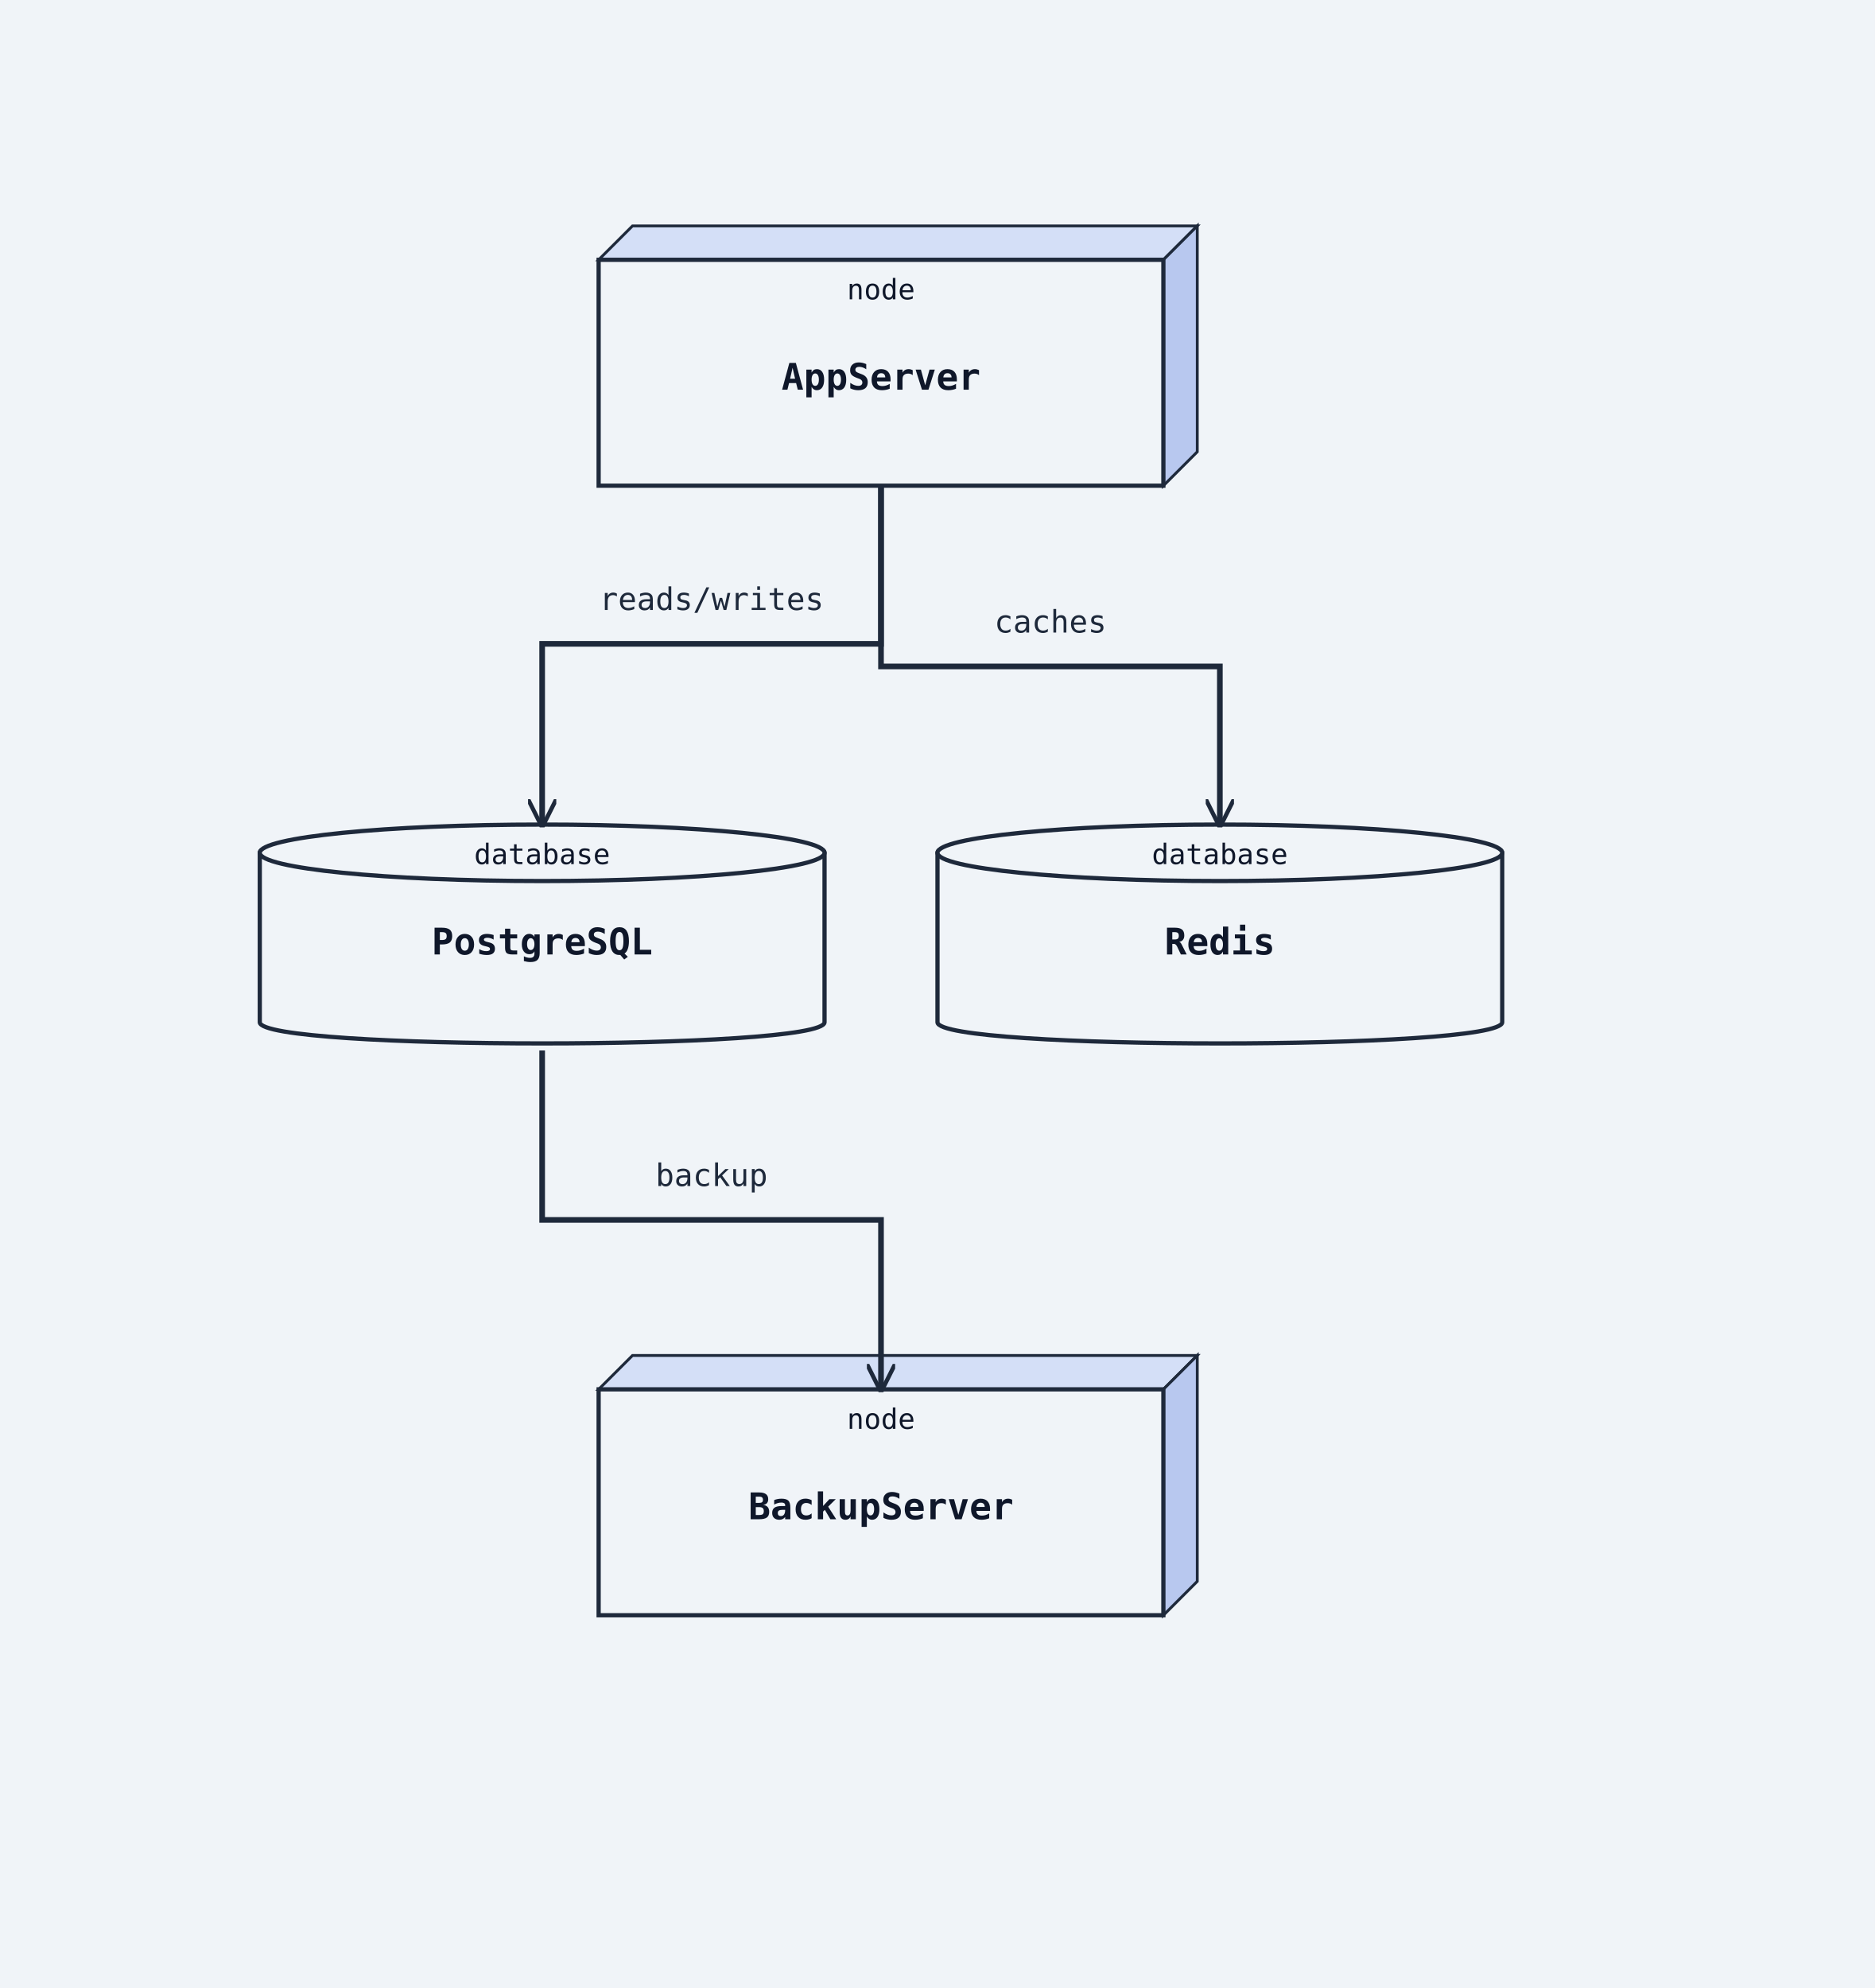
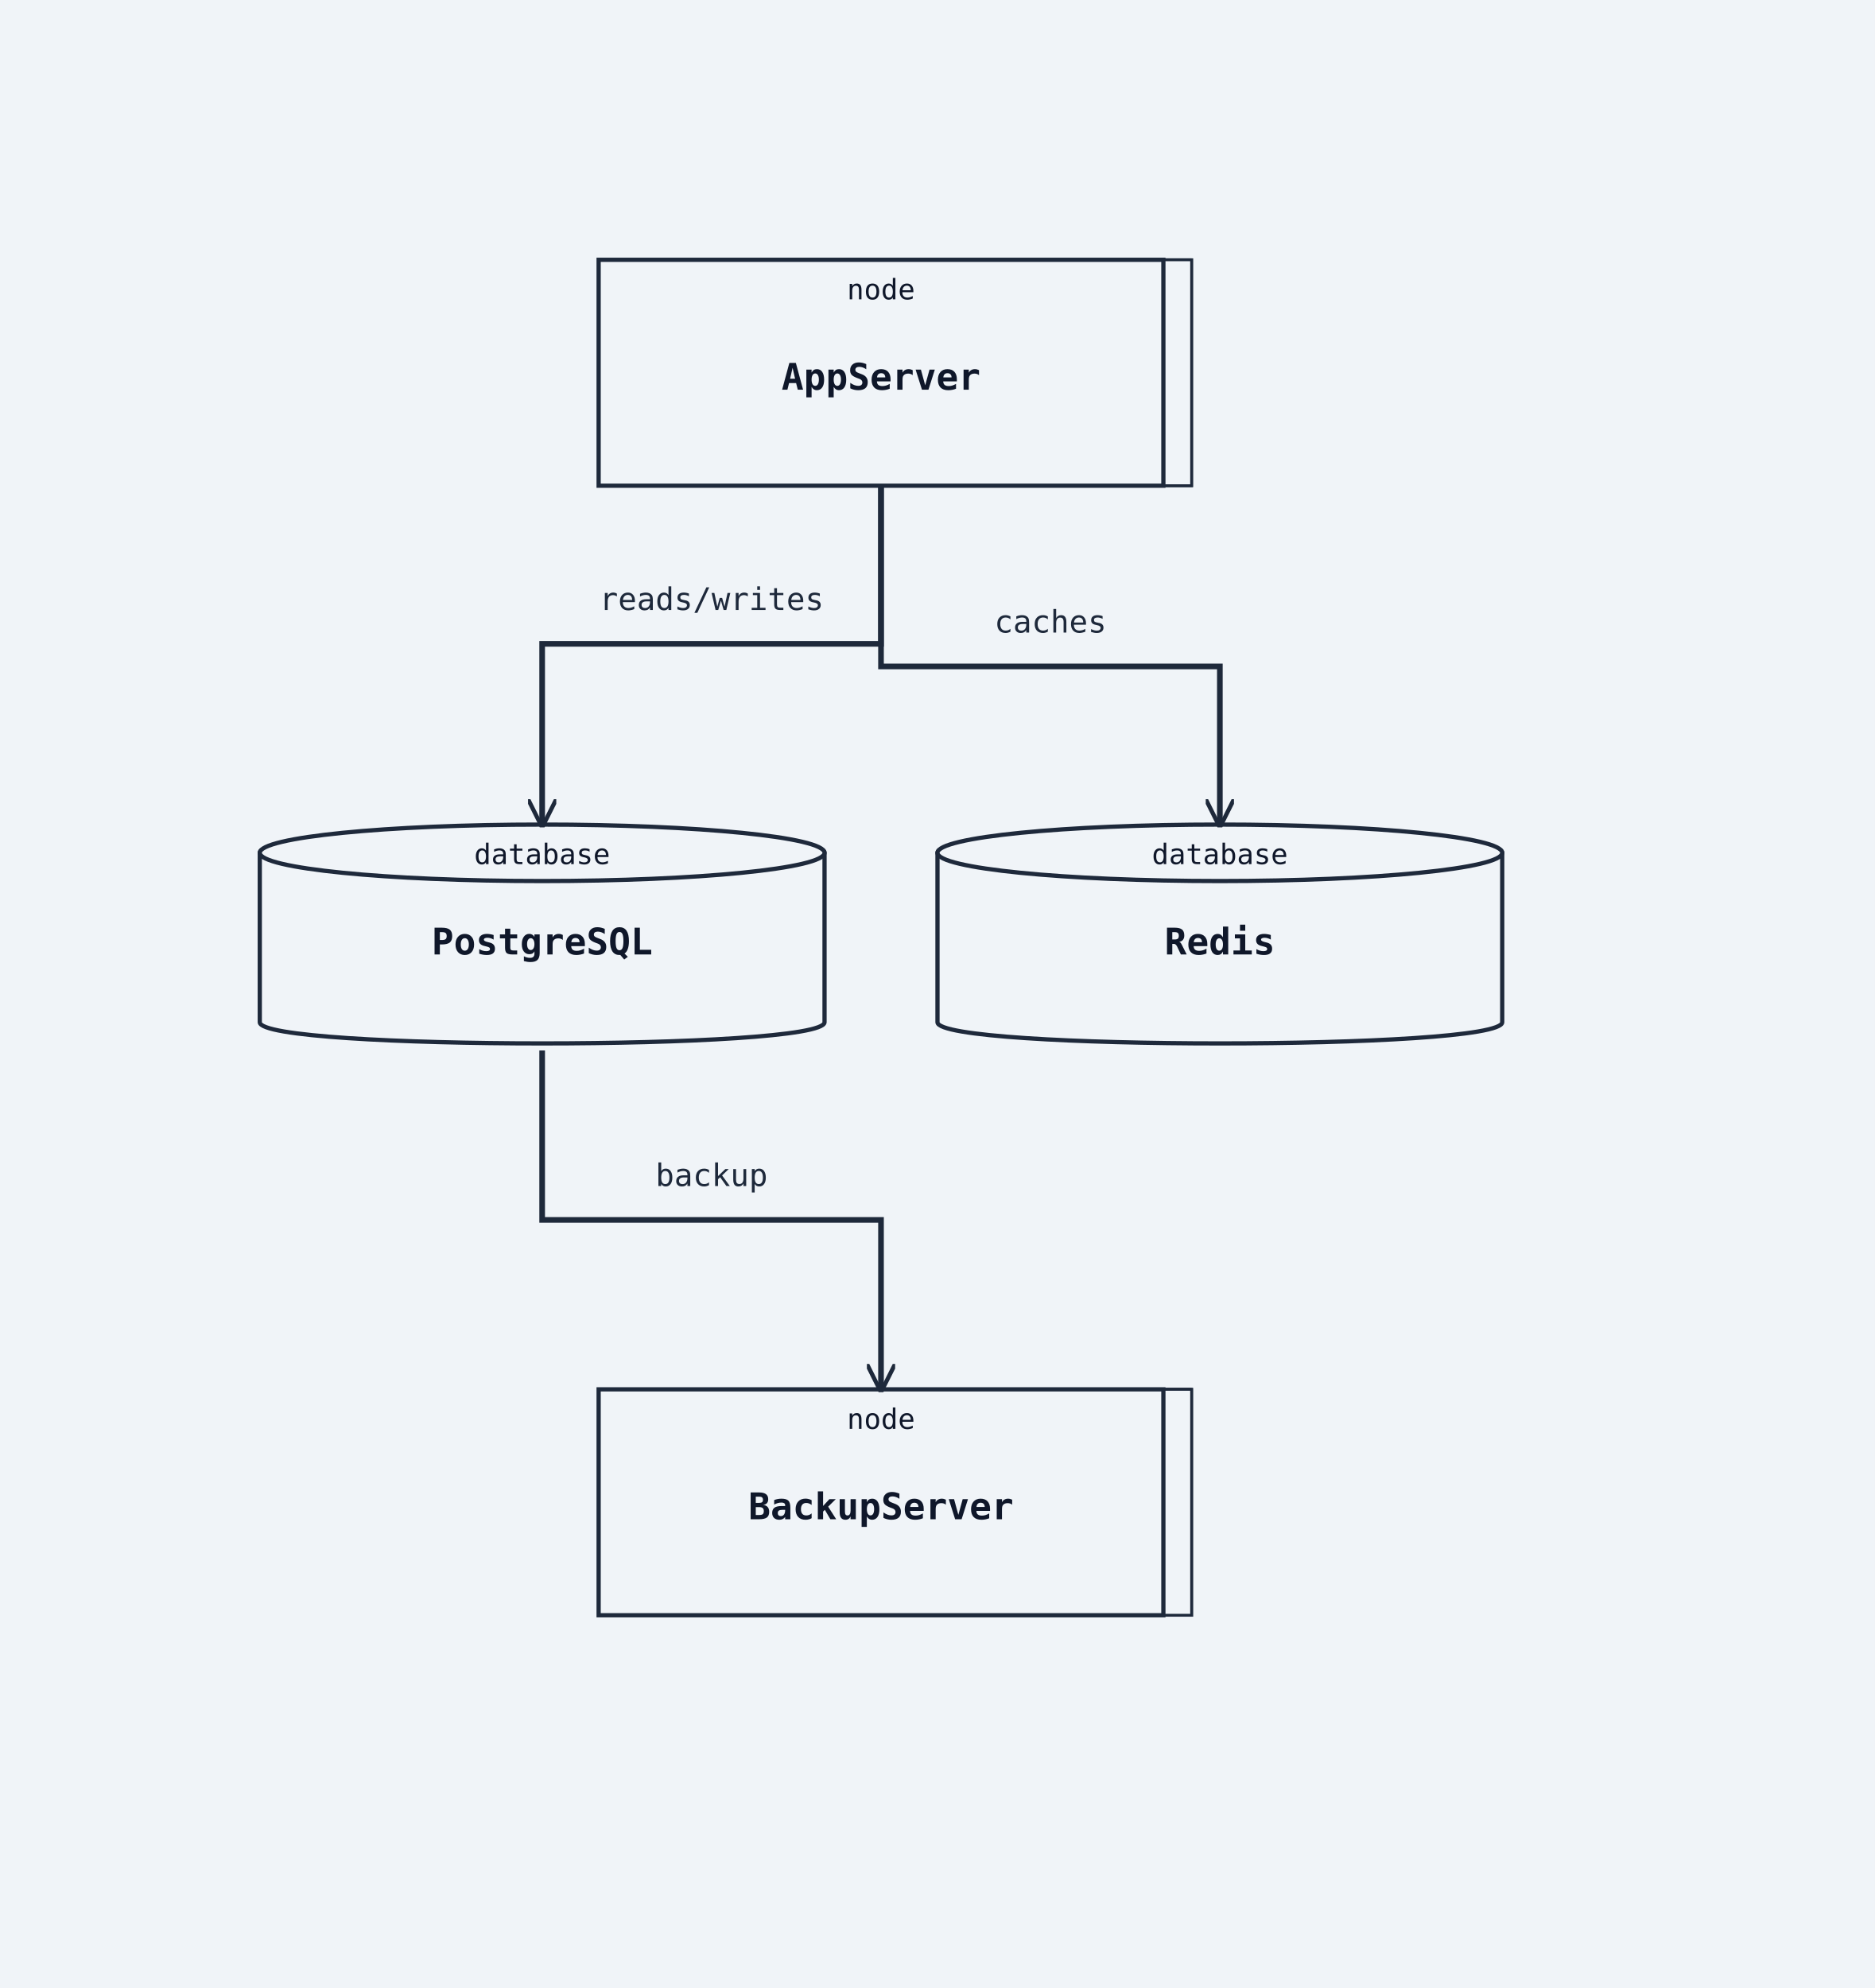
<svg xmlns="http://www.w3.org/2000/svg" width="664" height="704" viewBox="0 0 664 704">
  <rect width="100%" height="100%" fill="#f0f4f8" />
  <defs>
    <marker id="arrow-open" viewBox="0 0 10 10" refX="9" refY="5" markerWidth="10" markerHeight="10" markerUnits="userSpaceOnUse" orient="auto-start-reverse">
      <path d="M0,0 L10,5 L0,10" fill="none" stroke="#1e293b" stroke-width="1.5" />
    </marker>
    <marker id="arrow-triangle" viewBox="0 0 12 12" refX="11" refY="6" markerWidth="12" markerHeight="12" markerUnits="userSpaceOnUse" orient="auto-start-reverse">
      <polygon points="0,0 12,6 0,12" fill="#ffffff" stroke="#1e293b" stroke-width="1.5" fill-rule="nonzero" />
    </marker>
    <marker id="arrow-diamond-filled" viewBox="0 0 14 10" refX="13" refY="5" markerWidth="14" markerHeight="10" markerUnits="userSpaceOnUse" orient="auto-start-reverse">
      <path d="M0,5 L7,0 L14,5 L7,10 z" fill="#1e293b" stroke="#1e293b" stroke-width="1" />
    </marker>
    <marker id="arrow-diamond-open" viewBox="0 0 14 10" refX="13" refY="5" markerWidth="14" markerHeight="10" markerUnits="userSpaceOnUse" orient="auto-start-reverse">
      <path d="M0,5 L7,0 L14,5 L7,10 z" fill="#ffffff" stroke="#1e293b" stroke-width="1" />
    </marker>
  </defs>
-   <polygon points="212,92 224,80 424,80 412,92" fill="#d4dff7" stroke="#1e293b" stroke-width="1" />
-   <polygon points="412,92 424,80 424,160 412,172" fill="#b8c8ef" stroke="#1e293b" stroke-width="1" />
+   <polygon class="uml-node uml-deployment-shape" data-uml-kind="node" points="222,92 422,92 422,172 222,172" fill="#f0f4f8" stroke="#1e293b" stroke-width="1" />
+   <polygon points="212,92 222,92 422,92 412,92" fill="#f0f4f8" stroke="#1e293b" stroke-width="1" />
+   <polygon points="412,92 422,92 422,172 412,172" fill="#f0f4f8" stroke="#1e293b" stroke-width="1" />
  <rect class="uml-node uml-deployment-shape" data-uml-kind="node" x="212" y="92" width="200" height="80" fill="#f0f4f8" stroke="#1e293b" stroke-width="1.5" />
  <text x="312" y="138" text-anchor="middle" font-family="monospace" font-size="13" font-weight="600" fill="#0f172a">AppServer</text>
  <text x="312" y="106" text-anchor="middle" font-family="monospace" font-size="10" fill="#0f172a">node</text>
  <path class="uml-node uml-deployment-shape" data-uml-kind="database" d="M92,302 C92,292 292,292 292,302 L292,362 C292,372 92,372 92,362 Z" fill="#f0f4f8" stroke="#1e293b" stroke-width="1.5" />
  <ellipse cx="192" cy="302" rx="100" ry="10" fill="#f0f4f8" stroke="#1e293b" stroke-width="1.5" />
  <text x="192" y="338" text-anchor="middle" font-family="monospace" font-size="13" font-weight="600" fill="#0f172a">PostgreSQL</text>
  <text x="192" y="306" text-anchor="middle" font-family="monospace" font-size="10" fill="#0f172a">database</text>
  <path class="uml-node uml-deployment-shape" data-uml-kind="database" d="M332,302 C332,292 532,292 532,302 L532,362 C532,372 332,372 332,362 Z" fill="#f0f4f8" stroke="#1e293b" stroke-width="1.5" />
  <ellipse cx="432" cy="302" rx="100" ry="10" fill="#f0f4f8" stroke="#1e293b" stroke-width="1.5" />
  <text x="432" y="338" text-anchor="middle" font-family="monospace" font-size="13" font-weight="600" fill="#0f172a">Redis</text>
  <text x="432" y="306" text-anchor="middle" font-family="monospace" font-size="10" fill="#0f172a">database</text>
-   <polygon points="212,492 224,480 424,480 412,492" fill="#d4dff7" stroke="#1e293b" stroke-width="1" />
-   <polygon points="412,492 424,480 424,560 412,572" fill="#b8c8ef" stroke="#1e293b" stroke-width="1" />
+   <polygon class="uml-node uml-deployment-shape" data-uml-kind="node" points="222,492 422,492 422,572 222,572" fill="#f0f4f8" stroke="#1e293b" stroke-width="1" />
+   <polygon points="212,492 222,492 422,492 412,492" fill="#f0f4f8" stroke="#1e293b" stroke-width="1" />
+   <polygon points="412,492 422,492 422,572 412,572" fill="#f0f4f8" stroke="#1e293b" stroke-width="1" />
  <rect class="uml-node uml-deployment-shape" data-uml-kind="node" x="212" y="492" width="200" height="80" fill="#f0f4f8" stroke="#1e293b" stroke-width="1.5" />
  <text x="312" y="538" text-anchor="middle" font-family="monospace" font-size="13" font-weight="600" fill="#0f172a">BackupServer</text>
  <text x="312" y="506" text-anchor="middle" font-family="monospace" font-size="10" fill="#0f172a">node</text>
  <polyline class="uml-relation" data-uml-from="AppServer" data-uml-to="PostgreSQL" data-uml-arrow="--&gt;" points="312,172 312,228 192,228 192,292" fill="none" stroke="#1e293b" stroke-width="2" marker-end="url(#arrow-open)" />
  <polyline class="uml-relation" data-uml-from="AppServer" data-uml-to="Redis" data-uml-arrow="--&gt;" points="312,172 312,236 432,236 432,292" fill="none" stroke="#1e293b" stroke-width="2" marker-end="url(#arrow-open)" />
  <polyline class="uml-relation" data-uml-from="PostgreSQL" data-uml-to="BackupServer" data-uml-arrow="--&gt;" points="192,372 192,432 312,432 312,492" fill="none" stroke="#1e293b" stroke-width="2" marker-end="url(#arrow-open)" />
  <text x="252" y="216" text-anchor="middle" font-family="monospace" font-size="11" fill="#1e293b">reads/writes</text>
  <text x="372" y="224" text-anchor="middle" font-family="monospace" font-size="11" fill="#1e293b">caches</text>
  <text x="252" y="420" text-anchor="middle" font-family="monospace" font-size="11" fill="#1e293b">backup</text>
</svg>
